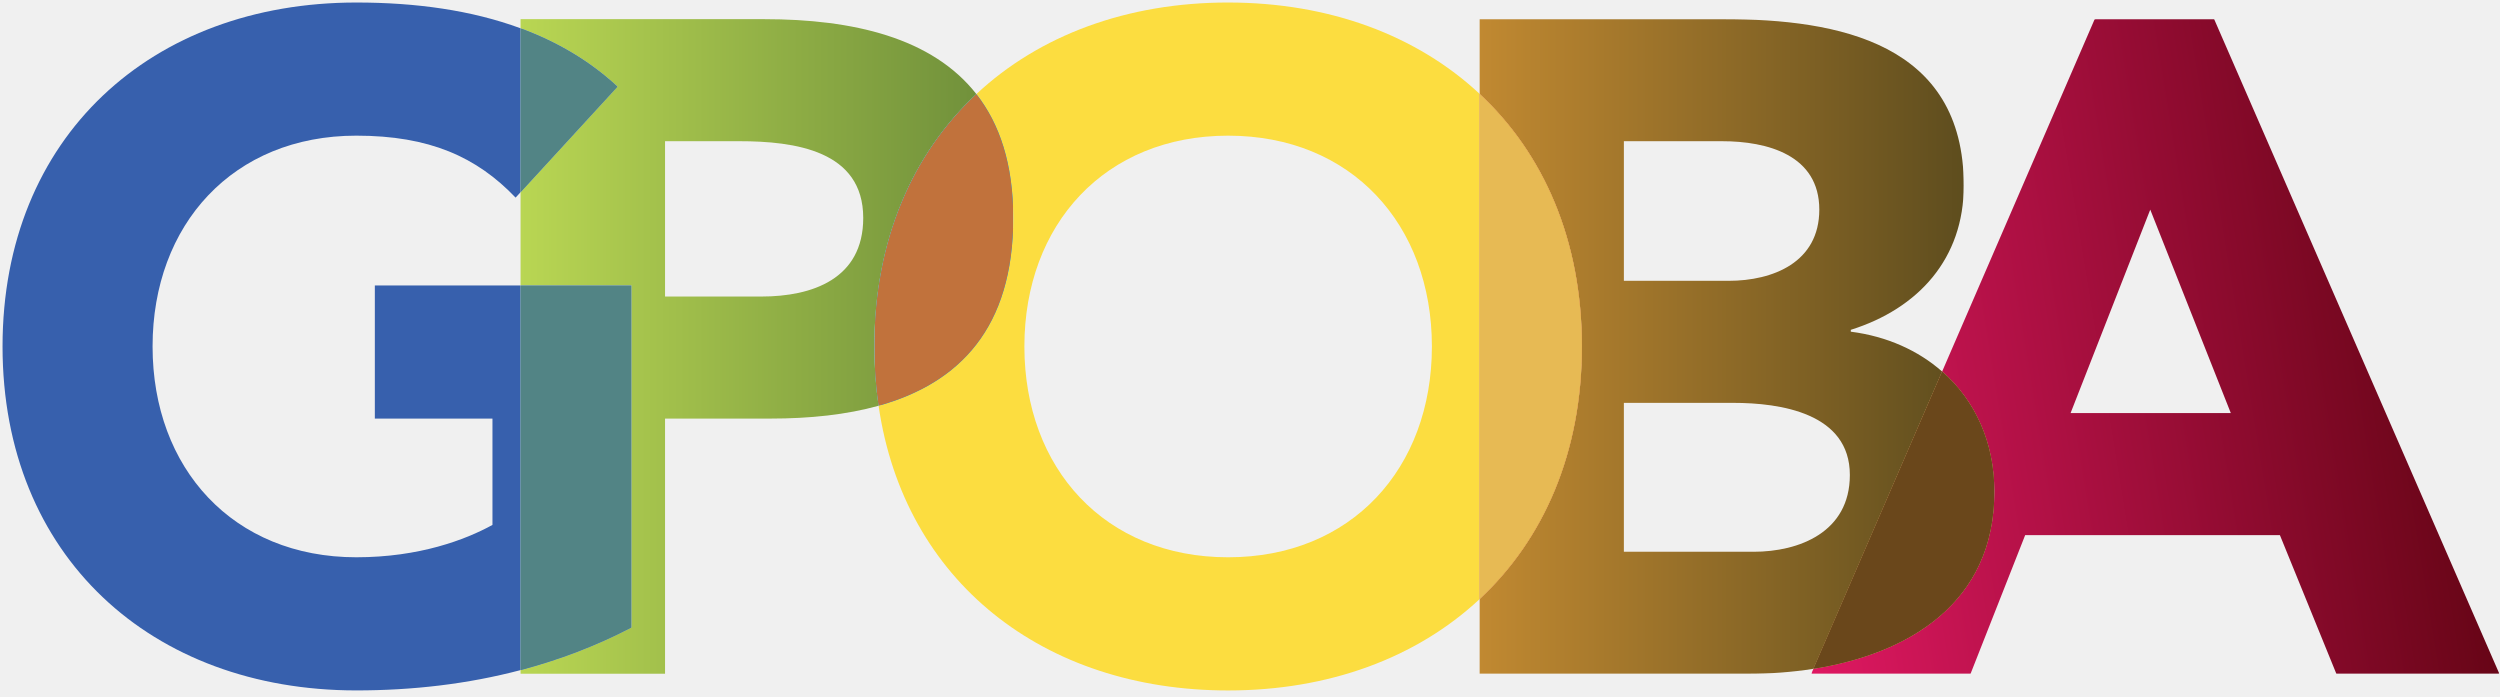
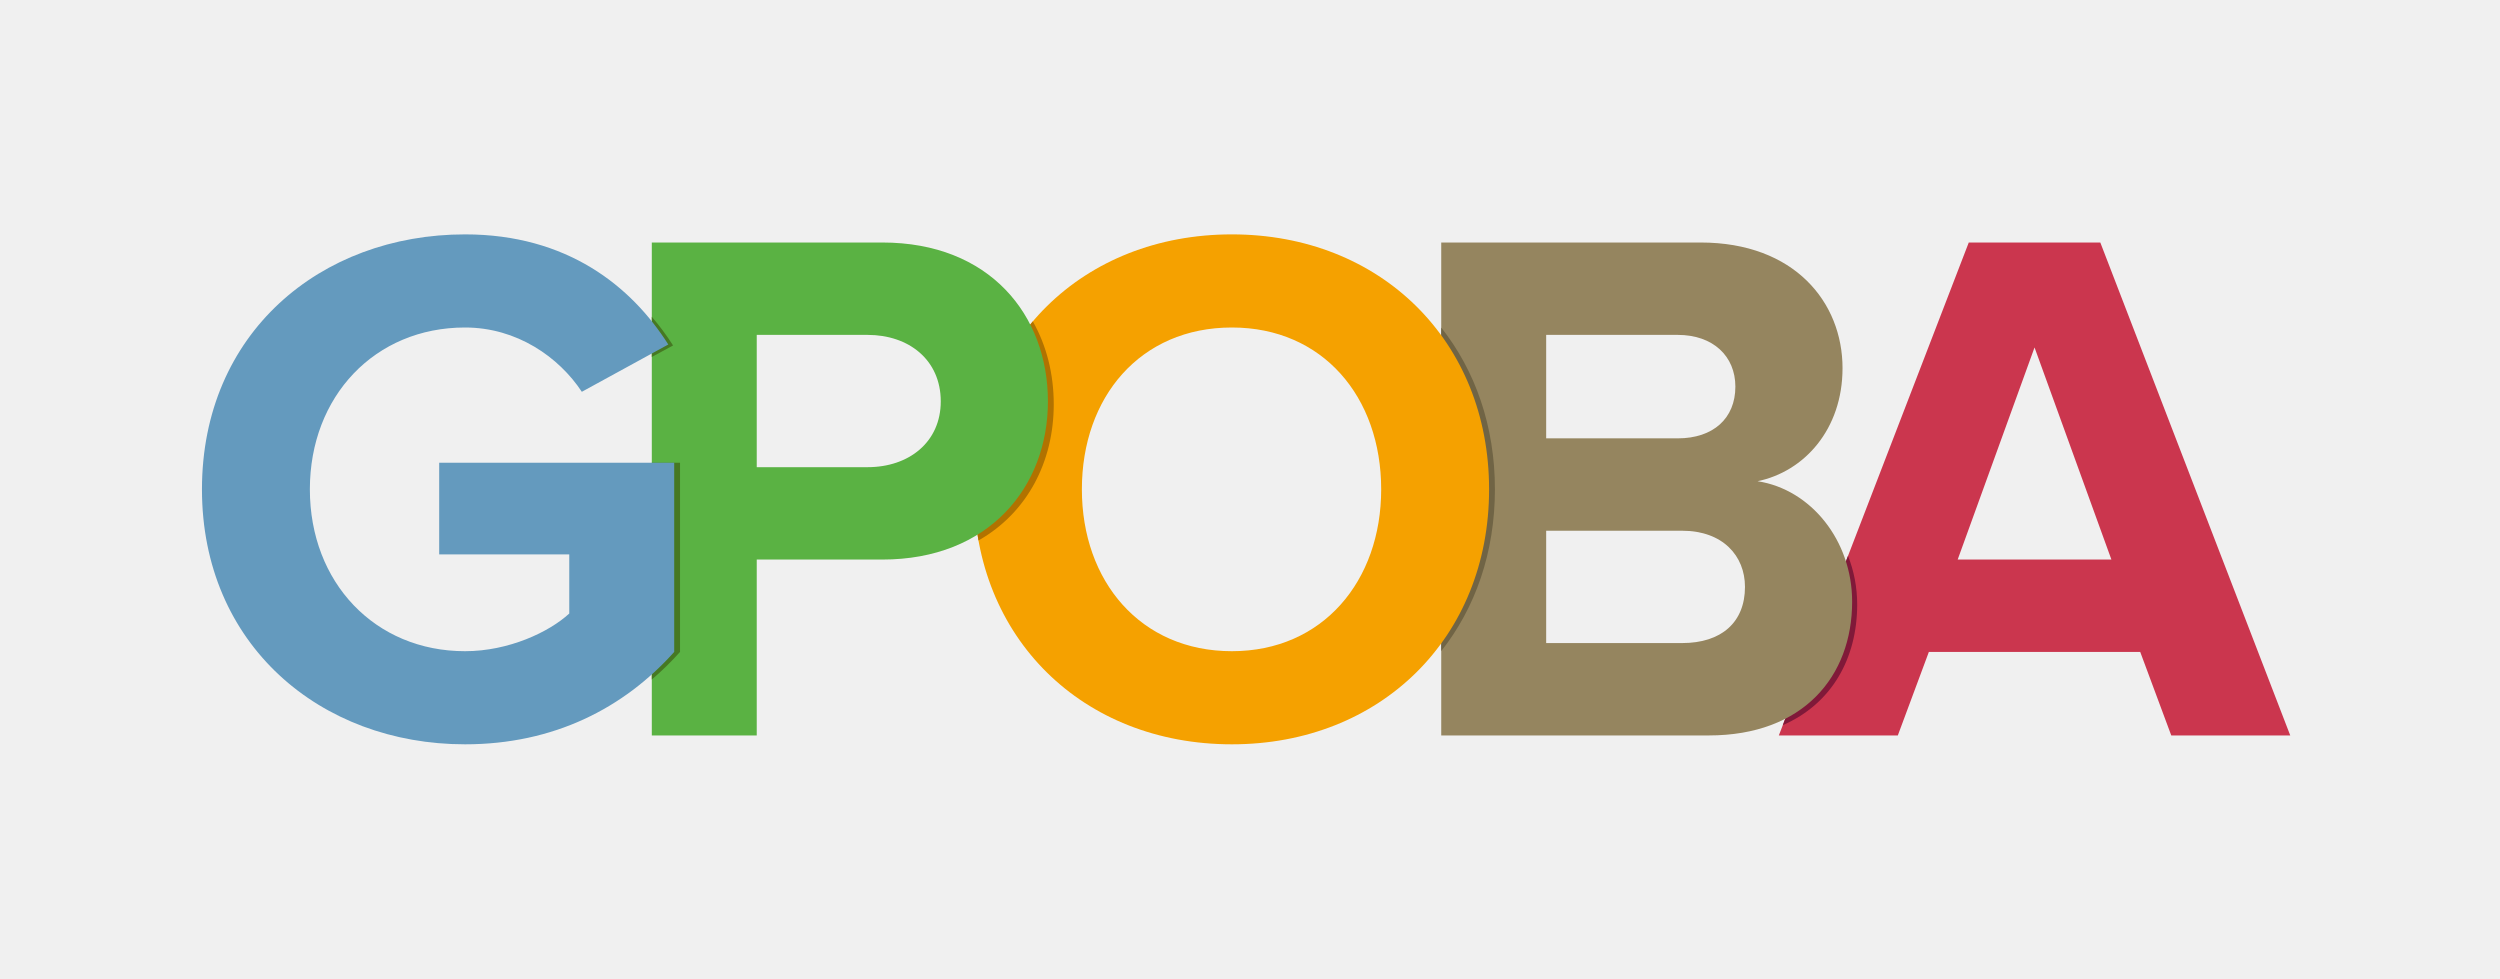
- <svg xmlns="http://www.w3.org/2000/svg" xmlns:xlink="http://www.w3.org/1999/xlink" width="377" height="105" viewBox="0 0 377 105">
-   <defs>
-     <radialGradient fx="50%" fy="50%" r="1.339%" id="a">
-       <stop stop-color="#AEDED9" offset="0%" />
-       <stop stop-color="#3760AD" offset="100%" />
-     </radialGradient>
-     <linearGradient x1="0%" y1="50%" y2="50%" id="b">
-       <stop stop-color="#B9D653" offset="0%" />
-       <stop stop-color="#71913B" offset="100%" />
-     </linearGradient>
-     <path id="c" d="M.943.695h14.614v24.717H.943z" />
-     <path id="e" d="M.943.845h16.71v58.008H.943z" />
-     <radialGradient fx="50%" fy="50%" r="1.154%" id="g">
-       <stop stop-color="#D1553A" offset="0%" />
-       <stop stop-color="#FCDD40" offset="100%" />
-     </radialGradient>
-     <path id="h" d="M.96.174h20.95V47.18H.96z" />
-     <path id="j" d="M.96.174h20.95V47.18H.96z" />
-     <path id="l" d="M.182.36h73.04v98.72H.182z" />
-     <linearGradient x1="100%" y1="50.001%" x2="0%" y2="50.001%" id="n">
-       <stop stop-color="#5E4D1E" offset="0%" />
-       <stop stop-color="#C18931" offset="100%" />
-     </linearGradient>
-     <path id="o" d="M.182.115h15.454v76.242H.182z" />
-     <path id="q" d="M.033.36h103.764v98.72H.033z" />
-     <path d="M39.137 59.76L51.15 29.083 63.296 59.76h-24.16zM60.784.36H42.77L19.766 53.498c4.957 4.357 7.87 10.69 7.87 18.114 0 16.802-12.96 24.452-27.277 26.715l-.33.753h24.02l8.24-20.914H70.7l8.517 20.914h24.58L60.785.36z" id="s" />
-     <linearGradient x1="92.148%" y1="42.85%" x2="7.852%" y2="57.151%" id="t">
-       <stop stop-color="#680517" offset="0%" />
-       <stop stop-color="#DF1862" offset="100%" />
-     </linearGradient>
-     <path id="v" d="M.36.252h27.276V45.08H.36z" />
-   </defs>
-   <g fill="none" fill-rule="evenodd">
-     <path d="M56.35 44.045v20.08h17.737v16.032c-4.05 2.232-11.033 4.88-20.53 4.88-18.574 0-30.725-13.385-30.725-31.79 0-18.404 12.15-31.79 30.725-31.79 11.034 0 18.155 3.207 24.02 9.343l.75-.816V5.267C70.932 2.54 62.547 1.38 53.557 1.38 22.692 1.38.207 21.596.207 53.247c0 31.65 22.485 51.868 53.35 51.868 8.454 0 16.763-.953 24.77-3.063V44.045H56.35z" fill="url(#a)" transform="translate(.176 -1)" />
-     <path d="M114.637 45.72h-14.524V22.293h11.172c8.38 0 18.714 1.395 18.714 11.573 0 9.202-7.686 11.852-15.367 11.852zm32.425-30.534c-6.65-8.492-18.58-11.297-32.006-11.297h-36.73v1.373c5.47 2.018 10.4 4.888 14.614 8.8l-14.614 15.92v14.06h16.71v51.59c-5.37 2.797-10.962 4.903-16.71 6.42v.55h21.787v-38.48h15.92c5.917 0 11.425-.58 16.282-1.933-.417-2.865-.64-5.846-.64-8.94 0-15.982 5.74-29.04 15.387-38.062z" fill="url(#b)" transform="translate(.176 -1)" />
-     <g transform="translate(77.56 3.572)">
-       <mask id="d" fill="#fff">
-         <use xlink:href="#c" />
-       </mask>
-       <path d="M15.557 9.496C11.342 5.583 6.412 2.713.943.696v24.717L15.557 9.496z" mask="url(#d)" fill="#4E8ABE" />
-     </g>
-     <path d="M93.116 13.068c-4.215-3.913-9.145-6.783-14.614-8.8v24.716l14.614-15.916z" fill="#528485" />
-     <g transform="translate(77.56 42.2)">
-       <mask id="f" fill="#fff">
-         <use xlink:href="#e" />
-       </mask>
-       <path d="M17.653.845H.943v58.008c5.747-1.515 11.34-3.622 16.71-6.42V.846z" mask="url(#f)" fill="#4E8ABE" />
-     </g>
-     <path d="M95.212 43.045h-16.71v58.008c5.748-1.515 11.34-3.62 16.71-6.418v-51.59z" fill="#528485" />
-     <path d="M185.025 85.038c-18.574 0-30.724-13.386-30.724-31.79 0-18.405 12.15-31.79 30.73-31.79 18.573 0 30.723 13.385 30.723 31.79 0 18.404-12.15 31.79-30.724 31.79zm0-83.66c-15.28 0-28.5 4.963-37.963 13.808 3.52 4.494 5.56 10.576 5.56 18.68 0 16.565-8.083 24.915-20.307 28.325 3.845 26.47 24.864 42.93 52.71 42.93 15.244 0 28.438-4.94 37.895-13.747V15.127C213.463 6.32 200.27 1.38 185.025 1.38z" fill="url(#g)" transform="translate(.176 -1)" />
-     <g transform="translate(130.89 14.012)">
-       <mask id="i" fill="#fff">
-         <use xlink:href="#h" />
-       </mask>
-       <path d="M21.91 18.855c0-8.105-2.043-14.187-5.562-18.68C6.7 9.195.96 22.255.96 38.235c0 3.094.224 6.075.64 8.943 12.224-3.41 20.31-11.76 20.31-28.325" mask="url(#i)" fill="#00B6DE" />
-     </g>
-     <g transform="translate(130.89 14.012)">
-       <mask id="k" fill="#fff">
-         <use xlink:href="#j" />
-       </mask>
-       <path d="M21.91 18.855c0-8.105-2.043-14.187-5.562-18.68C6.7 9.195.96 22.255.96 38.235c0 3.094.224 6.075.64 8.943 12.224-3.41 20.31-11.76 20.31-28.325" mask="url(#k)" fill="#C1723C" />
-     </g>
-     <g transform="translate(222.914 2.528)">
-       <mask id="m" fill="#fff">
-         <use xlink:href="#l" />
-       </mask>
-       <path d="M41.52 80.674H21.966v-22.45h16.48c7.123 0 17.598 1.535 17.598 10.877 0 8.65-7.682 11.578-14.524 11.578zM21.966 18.766h14.806c6.842 0 14.665 2.093 14.665 10.318 0 7.95-6.984 10.736-13.69 10.736h-15.78V18.766zm34.22 28.722v-.278c10.193-3.206 17.037-10.736 17.037-21.75 0-21.474-18.855-25.1-36.17-25.1H.183V11.6c9.69 9.022 15.452 22.103 15.452 38.12 0 16.017-5.764 29.1-15.454 38.12v11.24h40.5c3.27 0 6.61-.237 9.876-.753L69.96 53.5c-3.61-3.174-8.302-5.304-13.776-6.01z" mask="url(#m)" fill="url(#n)" />
-     </g>
-     <g transform="translate(222.914 14.012)">
-       <mask id="p" fill="#fff">
-         <use xlink:href="#o" />
-       </mask>
-       <path d="M15.636 38.236c0-16.017-5.764-29.1-15.454-38.12v76.24c9.69-9.022 15.454-22.103 15.454-38.12" mask="url(#p)" fill="#E36F1E" />
-     </g>
-     <path d="M238.55 52.248c0-16.017-5.765-29.1-15.454-38.12v76.24c9.69-9.022 15.453-22.103 15.453-38.12" fill="#E7BA54" />
-     <g transform="translate(273.108 2.528)">
-       <mask id="r" fill="#fff">
-         <use xlink:href="#q" />
-       </mask>
-       <g mask="url(#r)">
-         <mask id="u" fill="#fff">
-           <use xlink:href="#s" />
-         </mask>
-         <path d="M103.798 99.078L3.162 116.794l-18.748-106.16L85.048-7.082l18.75 106.16z" fill="url(#t)" mask="url(#u)" />
+ <svg xmlns="http://www.w3.org/2000/svg" width="100%" height="100%" viewBox="0 0 1280 501" version="1.1" xml:space="preserve" style="fill-rule:evenodd;clip-rule:evenodd;stroke-linejoin:round;stroke-miterlimit:1.414;">
+   <g transform="matrix(1,0,0,1,-0,-779)">
+     <g id="color" transform="matrix(1,0,0,1,0,779.542)">
+       <g transform="matrix(15.7661,6.90253e-30,-1.42981e-29,15.7661,-2186.63,-1125.73)">
+         <path d="M213.067,95.251L206.899,79.243L202.627,79.243L196.459,95.251L200.323,95.251L201.331,92.539L208.195,92.539L209.203,95.251L213.067,95.251ZM207.259,89.539L202.267,89.539L204.763,82.651L207.259,89.539Z" style="fill:rgb(203,54,78);fill-rule:nonzero;" />
+       </g>
+       <g transform="matrix(1,0,0,1,0,-779.542)">
+         <path d="M946.182,1063.6C949.203,1071.23 950.883,1079.66 950.883,1088.5C950.883,1115.95 937.996,1139.31 912.784,1150.28L946.182,1063.6Z" style="fill:rgb(128,25,57);" />
+       </g>
+       <g transform="matrix(15.7661,6.80393e-30,-1.41995e-29,15.7661,-2176.72,-1125.73)">
+         <path d="M193.555,95.251C196.627,95.251 198.211,93.331 198.211,90.907C198.211,88.915 196.867,87.259 195.139,86.995C196.651,86.683 197.899,85.315 197.899,83.323C197.899,81.187 196.339,79.243 193.291,79.243L184.867,79.243L184.867,95.251L193.555,95.251ZM192.547,85.603L188.275,85.603L188.275,82.243L192.547,82.243C193.699,82.243 194.419,82.939 194.419,83.923C194.419,84.955 193.699,85.603 192.547,85.603ZM192.691,92.251L188.275,92.251L188.275,88.603L192.691,88.603C194.011,88.603 194.731,89.419 194.731,90.427C194.731,91.579 193.963,92.251 192.691,92.251Z" style="fill:rgb(149,133,95);fill-rule:nonzero;" />
+       </g>
+       <g transform="matrix(1,0,0,1,0,-779.542)">
+         <path d="M737.905,946.713C755.333,968.728 765.402,997.183 765.402,1029.54C765.402,1061.9 755.333,1090.36 737.905,1112.37L737.905,946.713Z" style="fill:rgb(112,100,69);" />
+       </g>
+       <g transform="matrix(15.7661,6.90253e-30,-1.45939e-29,15.7661,-2163.57,-1125.73)">
+         <path d="M177.235,95.539C182.059,95.539 185.587,92.083 185.587,87.259C185.587,82.435 182.059,78.979 177.235,78.979C172.387,78.979 168.859,82.435 168.859,87.259C168.859,92.083 172.387,95.539 177.235,95.539ZM177.235,92.515C174.259,92.515 172.363,90.235 172.363,87.259C172.363,84.259 174.259,82.003 177.235,82.003C180.187,82.003 182.083,84.259 182.083,87.259C182.083,90.235 180.187,92.515 177.235,92.515Z" style="fill:rgb(245,161,0);fill-rule:nonzero;" />
+       </g>
+       <g transform="matrix(1,0,0,1,0,-779.542)">
+         <path d="M528.803,943.548C535.878,955.978 539.521,970.555 539.521,986.008C539.521,1015.26 526.078,1041.48 500.984,1055.72C499.466,1047.34 498.678,1038.59 498.678,1029.54C498.678,995.609 509.75,965.97 528.803,943.548Z" style="fill:rgb(177,114,0);" />
+       </g>
+       <g transform="matrix(15.7661,6.80393e-30,-1.41009e-29,15.7661,-2149.55,-1125.73)">
+         <path d="M160.915,95.251L160.915,89.539L164.995,89.539C168.451,89.539 170.371,87.187 170.371,84.403C170.371,81.595 168.475,79.243 164.995,79.243L157.507,79.243L157.507,95.251L160.915,95.251ZM164.515,86.539L160.915,86.539L160.915,82.243L164.515,82.243C165.859,82.243 166.891,83.059 166.891,84.403C166.891,85.723 165.859,86.539 164.515,86.539Z" style="fill:rgb(90,178,67);fill-rule:nonzero;" />
+       </g>
+       <g transform="matrix(1,0,0,1,0,-779.542)">
+         <path d="M348.178,1015.92L348.178,1112.79C343.67,1117.83 338.849,1122.55 333.717,1126.92L333.717,1015.92L348.178,1015.92ZM333.717,941.186C337.839,945.994 341.464,950.943 344.609,955.873L333.717,961.781L333.717,941.186Z" style="fill:rgb(70,120,35);" />
+       </g>
+       <g transform="matrix(15.7661,6.80393e-30,-1.43967e-29,15.7661,-2144.51,-1125.73)">
+         <path d="M151.123,95.539C154.003,95.539 156.283,94.363 157.915,92.539L157.915,86.395L150.283,86.395L150.283,89.371L154.507,89.371L154.507,91.291C153.859,91.891 152.539,92.515 151.123,92.515C148.195,92.515 146.083,90.283 146.083,87.259C146.083,84.235 148.195,82.003 151.123,82.003C152.803,82.003 154.171,82.963 154.915,84.091L157.723,82.555C156.523,80.659 154.435,78.979 151.123,78.979C146.419,78.979 142.579,82.195 142.579,87.259C142.579,92.299 146.419,95.539 151.123,95.539Z" style="fill:rgb(100,154,190);fill-rule:nonzero;" />
      </g>
    </g>
-     <g transform="translate(273.108 55.773)">
-       <mask id="w" fill="#fff">
-         <use xlink:href="#v" />
-       </mask>
-       <path d="M27.636 18.365c0-7.423-2.912-13.757-7.87-18.113L.36 45.08c14.316-2.264 27.276-9.913 27.276-26.715" mask="url(#w)" fill="#9C5706" />
-     </g>
-     <path d="M300.744 74.138c0-7.423-2.912-13.757-7.87-18.113l-19.406 44.828c14.316-2.264 27.276-9.913 27.276-26.715" fill="#6A471B" />
  </g>
</svg>
